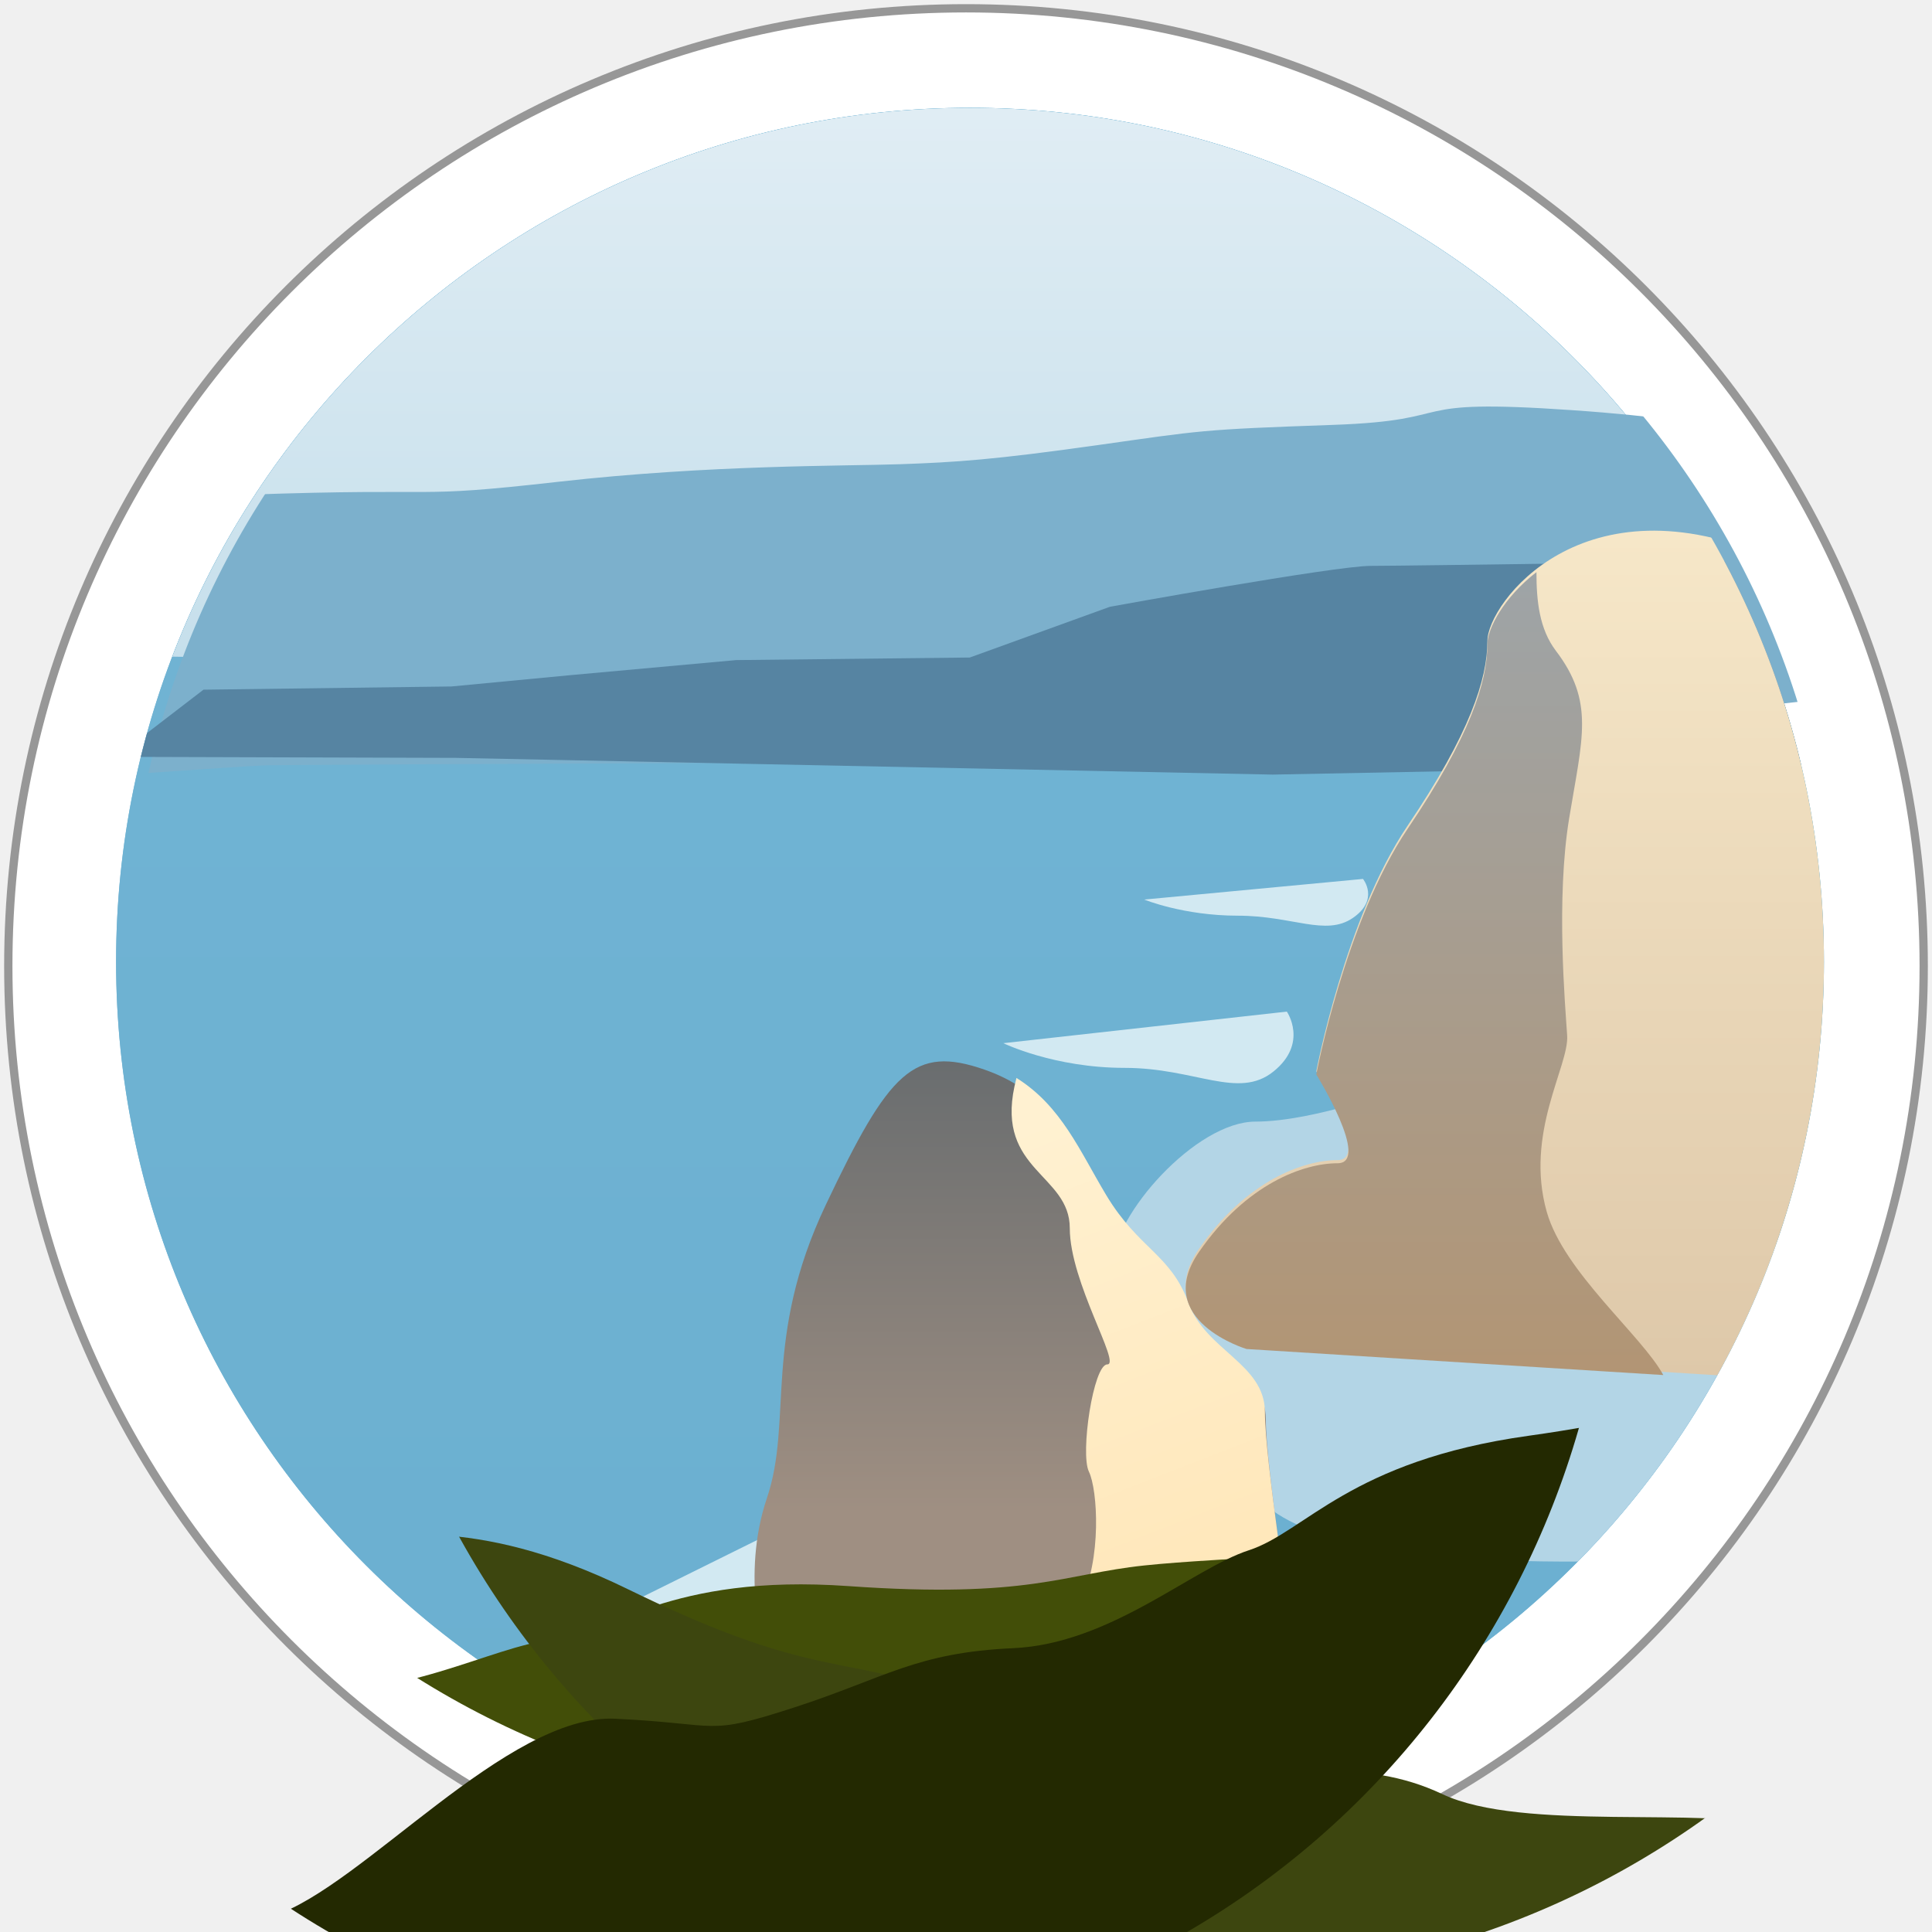
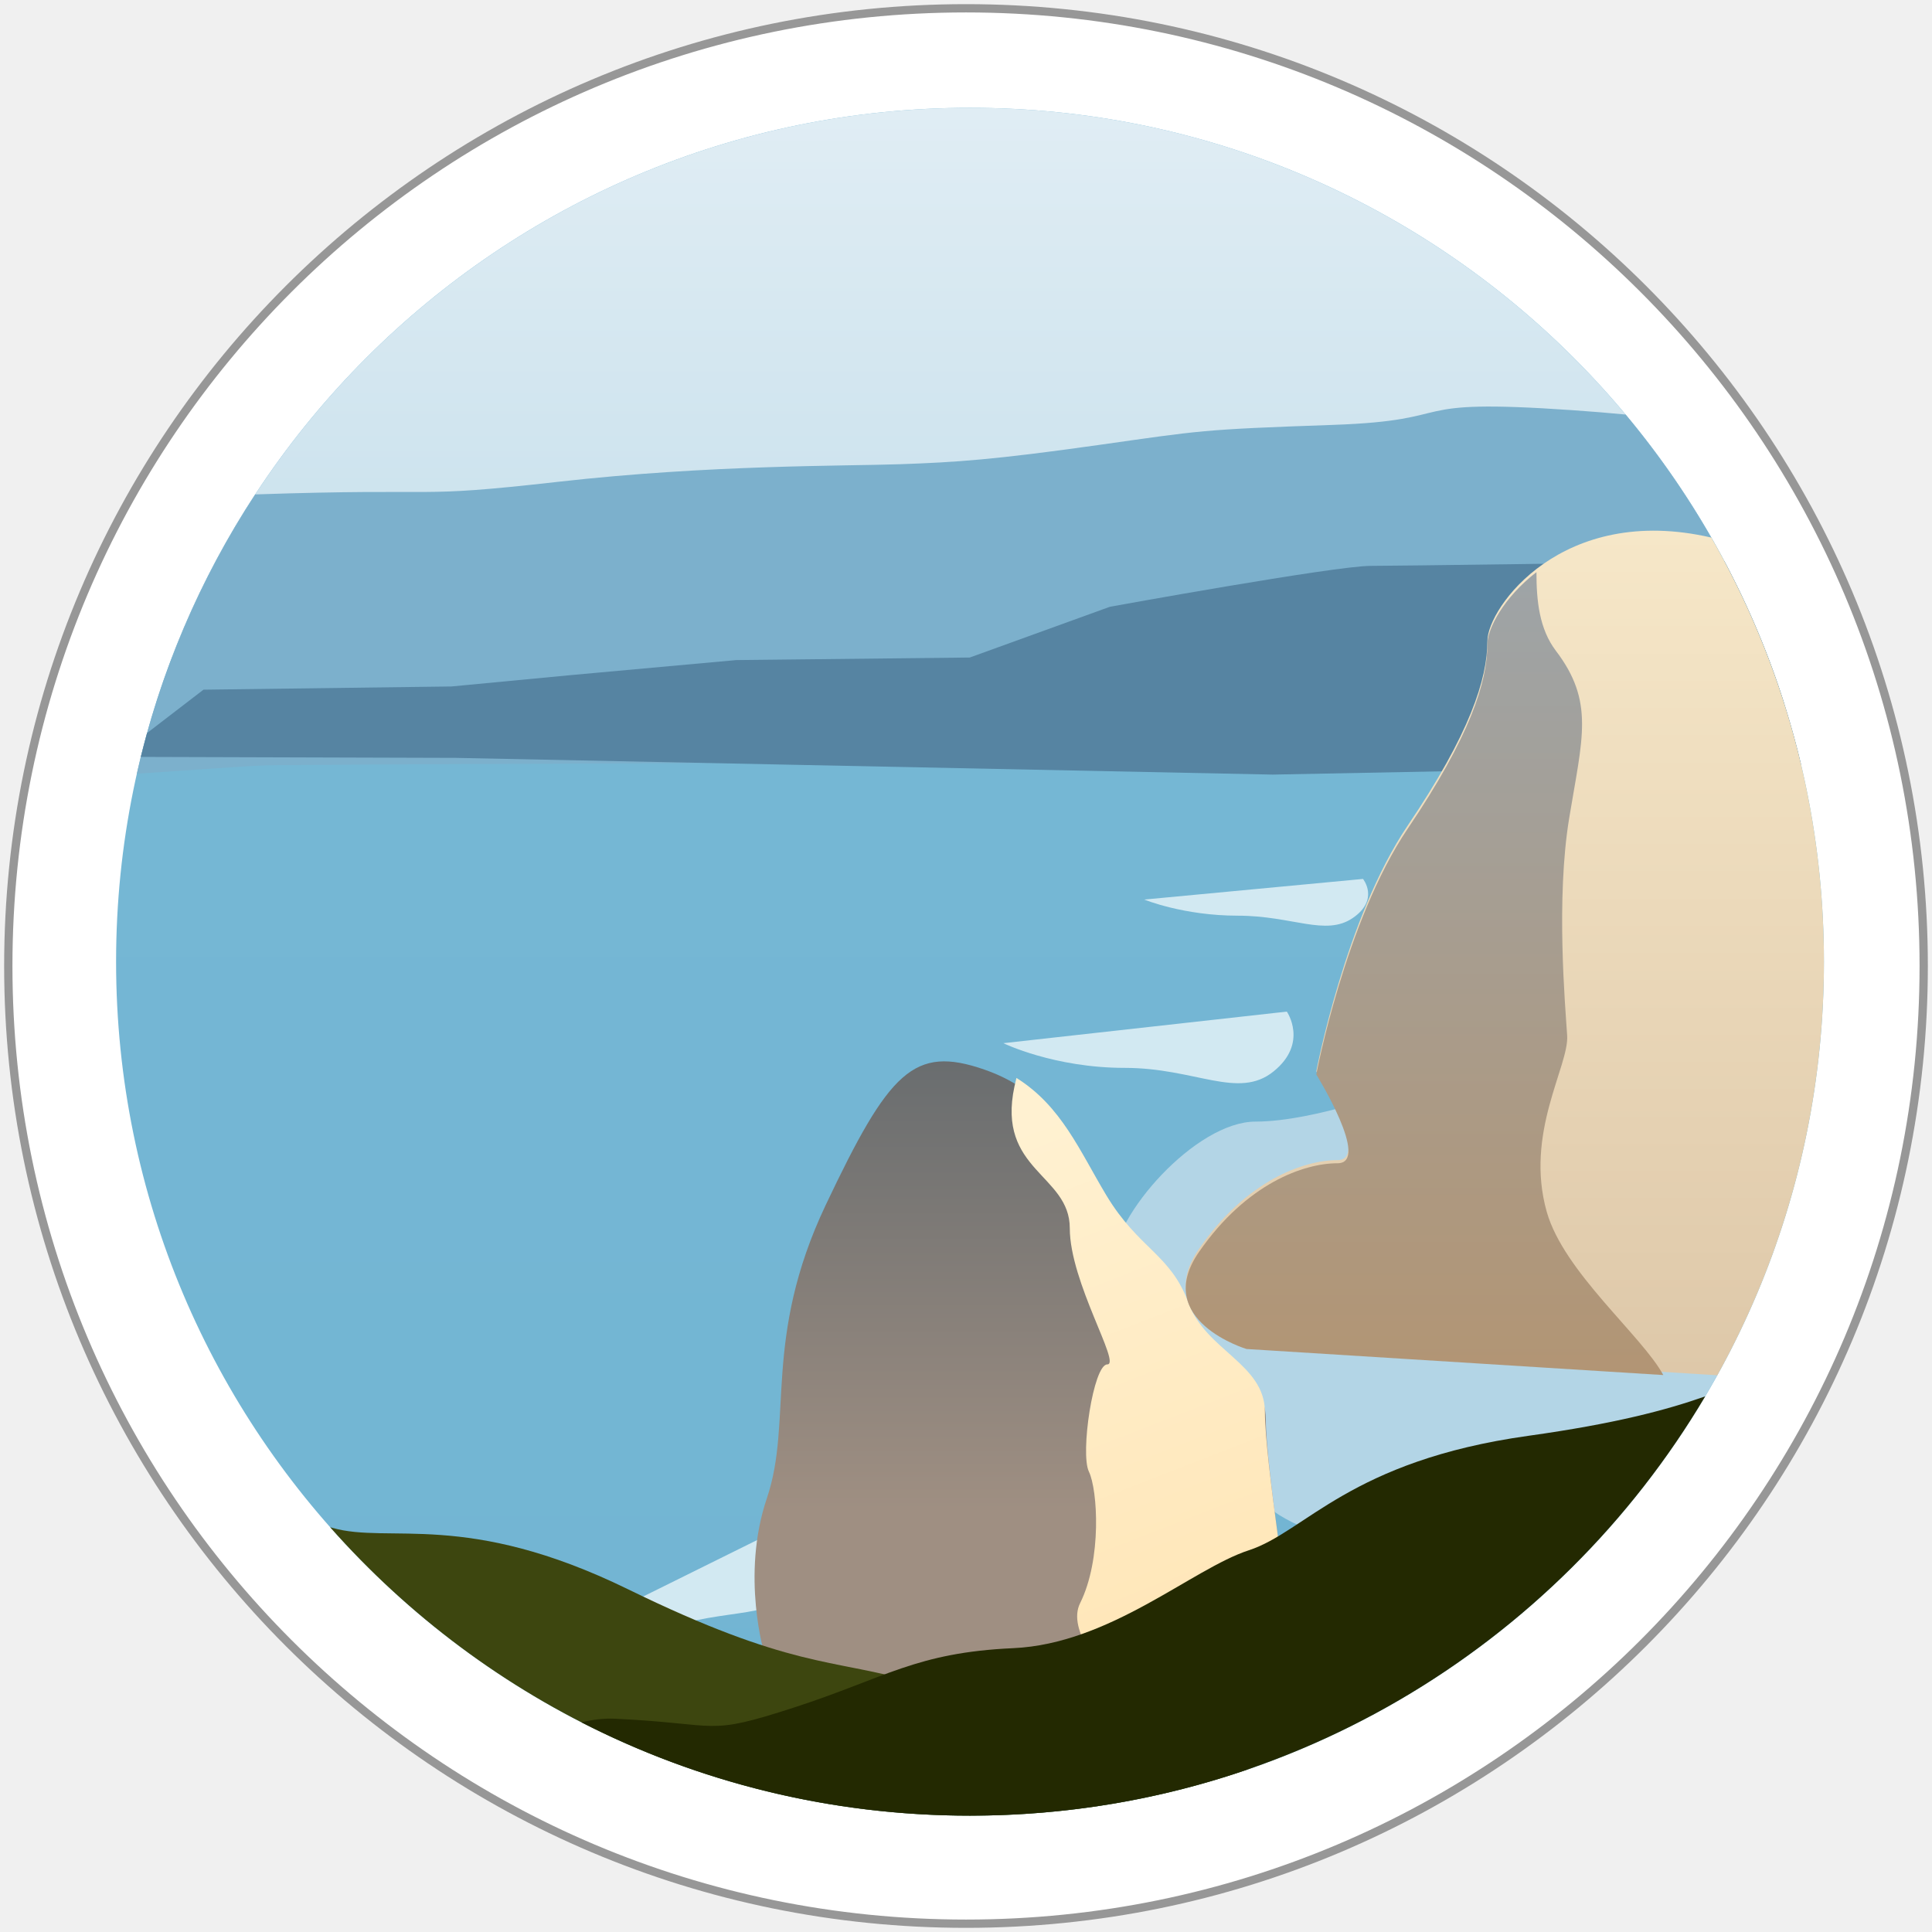
- <svg xmlns="http://www.w3.org/2000/svg" xmlns:xlink="http://www.w3.org/1999/xlink" width="233px" height="233px" viewBox="0 0 233 233" version="1.1">
+ <svg xmlns="http://www.w3.org/2000/svg" width="233px" height="233px" viewBox="0 0 233 233" version="1.1">
  <defs>
    <linearGradient x1="0%" y1="0%" x2="0%" y2="497.165%" id="linearGradient-1">
      <stop stop-color="#77B8D5" offset="0%" />
      <stop stop-color="#5EA9CA" offset="100%" />
    </linearGradient>
    <linearGradient x1="0%" y1="0%" x2="0%" y2="497.165%" id="linearGradient-2">
-       <stop stop-color="#72B5D5" offset="0%" />
-       <stop stop-color="#4F99BC" offset="100%" />
-     </linearGradient>
-     <path d="M102.984,205.968 C159.86,205.968 205.968,159.86 205.968,102.984 C205.968,46.108 159.86,0 102.984,0 C46.107,0 0,46.108 0,102.984 C0,159.86 46.107,205.968 102.984,205.968 Z" id="path-3" />
-     <linearGradient x1="0%" y1="0%" x2="0%" y2="497.165%" id="linearGradient-5">
      <stop stop-color="#E0EDF4" offset="0%" />
      <stop stop-color="#5EA9CA" offset="100%" />
    </linearGradient>
-     <linearGradient x1="28.6%" y1="-18.671%" x2="28.6%" y2="68.831%" id="linearGradient-6">
+     <linearGradient x1="28.6%" y1="-18.671%" x2="28.6%" y2="68.831%" id="linearGradient-3">
      <stop stop-color="#5B646A" offset="0%" />
      <stop stop-color="#9F8F82" offset="100%" />
    </linearGradient>
-     <linearGradient x1="50%" y1="0%" x2="67.422%" y2="100%" id="linearGradient-7">
+     <linearGradient x1="50%" y1="0%" x2="67.422%" y2="100%" id="linearGradient-4">
      <stop stop-color="#FFF1D1" offset="0%" />
      <stop stop-color="#FFE5B5" offset="100%" />
    </linearGradient>
-     <linearGradient x1="50%" y1="0%" x2="50%" y2="100%" id="linearGradient-8">
+     <linearGradient x1="50%" y1="0%" x2="50%" y2="100%" id="linearGradient-5">
      <stop stop-color="#F6E7C8" offset="0%" />
      <stop stop-color="#DEC8A9" offset="100%" />
    </linearGradient>
-     <linearGradient x1="50%" y1="0%" x2="50%" y2="100%" id="linearGradient-9">
+     <linearGradient x1="50%" y1="0%" x2="50%" y2="100%" id="linearGradient-6">
      <stop stop-color="#9EA4A7" offset="0%" />
      <stop stop-color="#B29574" offset="100%" />
    </linearGradient>
  </defs>
-   <g id="Page-1" stroke="none" stroke-width="1" fill="none" fill-rule="evenodd">
-     <g id="GOW" transform="translate(1, 1)">
-       <g id="maket">
-         <path d="M115.5,231 C179.289,231 231,179.289 231,115.5 C231,51.711 179.289,0 115.5,0 C51.711,0 0,51.711 0,115.5 C0,179.289 51.711,231 115.5,231 L115.5,231 Z" id="Stroke-1" stroke="#979797" fill="#FFFFFF" />
-         <path d="M115.984,217.968 C172.86,217.968 218.968,171.86 218.968,114.984 C218.968,58.108 172.86,12 115.984,12 C59.107,12 13,58.108 13,114.984 C13,171.86 59.107,217.968 115.984,217.968 Z" id="Fill-8" fill="url(#linearGradient-1)" />
-       </g>
-       <g id="Group" transform="translate(13, 12)">
-         <mask id="mask-4" fill="white">
-           <use xlink:href="#path-3" />
-         </mask>
-         <use id="Mask" fill="url(#linearGradient-2)" xlink:href="#path-3" />
-         <path d="M195.686,58.076 C179.003,23.699 143.761,0 102.984,0 C59.069,0 21.575,27.487 6.766,66.194 L43.602,66.727 L153.242,64.539 L195.686,58.076 Z" id="Combined-Shape" fill="url(#linearGradient-5)" mask="url(#mask-4)" />
-         <path d="M-46.354,75.496 C-46.354,75.496 -43.534,69.703 -36.668,68.529 C-29.802,67.354 -26.984,66.387 -29.261,64.846 C-31.538,63.305 -32.872,62.433 -31.066,60.181 C-29.261,57.929 -27.372,57.252 -22.657,56.118 C-17.943,54.985 -21.371,53.381 -15.514,52.668 C-9.658,51.954 -9.545,52.115 -9.545,50.501 C-9.545,48.886 -5.847,46.982 -5.847,46.117 C-5.847,45.252 -8.348,44.127 16.398,44.127 C41.145,44.127 35.495,45.31 53.846,43.882 C72.196,42.454 88.431,43.201 95.131,43.201 C101.831,43.201 106.408,43.063 119.029,41.73 C131.649,40.397 131.409,40.284 147.455,40.284 C163.5,40.284 155.148,37.302 176.36,39.516 C197.572,41.73 199.341,44.328 210.533,45.222 C221.726,46.117 223.608,73.949 223.608,73.949 C223.608,73.949 142.077,80.412 138.107,80.412 C134.138,80.412 21.015,76.825 17.295,76.825 C13.575,76.825 -6.909,77.683 -13.044,77.683 C-19.18,77.683 -27.982,76.866 -27.982,76.866 L-46.354,75.496 Z" id="Path-8" fill="#7CB0CC" mask="url(#mask-4)" transform="translate(88.62676, 59.5548) rotate(-2) translate(-88.62676, -59.5548) " />
-         <path d="M0,78.275 L41.057,78.401 L139.488,80.416 L203.949,79.167 L257.966,77.422 L270.321,53 L202.598,54.551 C202.598,54.551 155.631,55.246 151.301,55.246 C146.97,55.246 119.855,60.177 119.855,60.177 L102.957,66.297 L74.783,66.607 L54.682,68.434 L40.441,69.789 L10.54,70.175 L0,78.275 Z" id="cape" fill="#5684A2" mask="url(#mask-4)" />
-         <path d="M107,112.808 C107,112.808 113.108,115.786 121.638,115.786 C130.168,115.786 135.336,119.641 139.581,116.224 C143.825,112.808 141.193,109 141.193,109 L107,112.808 Z" id="wave" fill="#D2E9F2" mask="url(#mask-4)" />
-         <path d="M50,179.808 C50,179.808 56.108,182.786 64.638,182.786 C73.168,182.786 78.336,186.641 82.581,183.224 C86.825,179.808 84.193,176 84.193,176 L50,179.808 Z" id="wave" fill="#D2E9F2" mask="url(#mask-4)" transform="translate(67.5, 180.3185) rotate(-20) translate(-67.5, -180.3185) " />
-         <path d="M124,95.487 C124,95.487 128.712,97.432 135.292,97.432 C141.873,97.432 145.859,99.949 149.134,97.718 C152.408,95.487 150.378,93 150.378,93 L124,95.487 Z" id="wave" fill="#D2E9F2" mask="url(#mask-4)" />
-         <path d="M155.434,118.133 C155.434,118.133 144.613,122.266 137.41,122.266 C130.207,122.266 120.234,133.609 120.234,139.305 C120.234,145 132.031,157.156 132.031,157.156 C132.031,157.156 126.844,158.801 138.875,168.711 C150.906,178.621 195.672,174.461 195.672,174.461 L229.566,149.551 L155.434,118.133 Z" id="Path-9" fill="#B3D5E6" mask="url(#mask-4)" />
-         <g id="clif" mask="url(#mask-4)">
-           <g transform="translate(77, 115)">
-             <path d="M1.22,71.574 C1.22,71.574 -1.694,62.062 1.486,52.685 C4.665,43.308 0.929,33.462 8.587,17.312 C16.245,1.161 19.212,-1.958 27.716,0.992 C36.22,3.941 38.628,10.519 42.523,17.007 C46.417,23.495 50.29,24.134 52.417,29.96 C54.544,35.787 61.659,37.339 61.659,43.177 C61.659,49.015 64.794,68.406 64.794,69.99 C64.794,71.574 42.989,78.726 42.989,78.726 L1.22,71.574 Z" id="Path-2" fill="url(#linearGradient-6)" />
-             <path d="M31.583,2 C37.007,5.388 39.206,10.792 42.413,16.134 C46.308,22.623 50.181,23.261 52.308,29.088 C54.435,34.914 61.55,36.466 61.55,42.304 C61.55,48.142 64.685,67.533 64.685,69.117 C64.685,70.371 51.015,75.116 45.322,77.038 C41.816,73.601 37.65,68.575 39.263,65.338 C41.911,60.019 41.376,51.652 40.319,49.474 C39.263,47.297 40.857,36.547 42.544,36.547 C44.23,36.547 38.017,26.633 38.017,20.129 C38.017,13.625 29.173,13.172 31.343,3.031 C31.42,2.669 31.5,2.326 31.583,2 Z" id="Combined-Shape" fill="url(#linearGradient-7)" />
-           </g>
-         </g>
-         <path d="M-154.028,199.706 C-140.788,194.808 -112.966,190.464 -98.966,187.888 C-84.966,185.311 -80.511,186.759 -69.382,186.759 C-58.253,186.759 -35.095,172.296 -22.923,176.899 C-10.751,181.503 -13.372,182.276 -1.892,182.276 C9.589,182.276 14.034,180.517 25.35,183.638 C36.667,186.759 48.85,181.19 56.026,181.19 C63.202,181.19 70.94,174.686 92.366,178.481 C113.792,182.276 118.366,179.733 128.093,179.733 C137.819,179.733 152.876,181.27 164.087,179.876 C175.298,178.481 182.966,173.415 193.556,175.157 C204.145,176.899 224.52,167.761 233.743,167.761 C242.966,167.761 253.036,160.495 260.079,160.495 C267.122,160.495 279.892,155.731 287.606,155.731 C295.321,155.731 297.202,155.145 308.161,151.034 C319.12,146.923 330.997,145.725 330.997,148.38 C330.997,151.034 329.378,286.643 329.378,286.643 L-88.36,286.309 L-145.817,284.739 C-145.817,284.739 -167.269,204.604 -154.028,199.706 Z" id="Path-7" fill="#424E08" mask="url(#mask-4)" transform="translate(88.48427, 216.8052) rotate(-6) translate(-88.48427, -216.8052) " />
-         <path d="M-195.058,197.34 C-181.817,192.441 -153.995,188.097 -139.995,185.521 C-125.995,182.945 -121.54,184.392 -110.411,184.392 C-99.282,184.392 -76.124,169.929 -63.952,174.533 C-51.78,179.136 -54.401,179.91 -42.921,179.91 C-31.441,179.91 -26.995,178.15 -15.679,181.271 C-4.362,184.392 7.821,178.824 14.997,178.824 C22.173,178.824 29.911,172.32 51.337,176.115 C72.763,179.91 77.337,177.367 87.063,177.367 C96.79,177.367 111.847,178.904 123.058,177.51 C134.268,176.115 141.936,171.049 152.526,172.791 C163.116,174.533 183.491,165.394 192.714,165.394 C201.936,165.394 212.007,158.129 219.05,158.129 C226.093,158.129 238.862,153.365 246.577,153.365 C254.292,153.365 256.173,152.779 267.132,148.668 C278.091,144.556 289.968,143.359 289.968,146.013 C289.968,148.668 288.349,284.277 288.349,284.277 L-129.39,283.943 L-186.847,282.373 C-186.847,282.373 -208.298,202.238 -195.058,197.34 Z" id="Path-7" fill="#3D460F" mask="url(#mask-4)" transform="translate(47.45496, 214.4388) rotate(16) translate(-47.45496, -214.4388) " />
-         <path d="M-64.028,180.706 C-50.788,175.808 -22.966,171.464 -8.966,168.888 C5.034,166.311 9.489,167.759 20.618,167.759 C31.747,167.759 54.905,153.296 67.077,157.899 C79.249,162.503 76.628,163.276 88.108,163.276 C99.589,163.276 104.034,161.517 115.35,164.638 C126.667,167.759 138.85,162.19 146.026,162.19 C153.202,162.19 160.94,155.686 182.366,159.481 C203.792,163.276 208.366,160.733 218.093,160.733 C227.819,160.733 242.876,162.27 254.087,160.876 C265.298,159.481 272.966,154.415 283.556,156.157 C294.145,157.899 314.52,148.761 323.743,148.761 C332.966,148.761 343.036,141.495 350.079,141.495 C357.122,141.495 369.892,136.731 377.606,136.731 C385.321,136.731 387.202,136.145 398.161,132.034 C409.12,127.923 420.997,126.725 420.997,129.38 C420.997,132.034 419.378,267.643 419.378,267.643 L1.64,267.309 L-55.817,265.739 C-55.817,265.739 -77.269,185.604 -64.028,180.706 Z" id="Path-7" fill="#232901" mask="url(#mask-4)" transform="translate(178.4843, 197.8052) rotate(-18) translate(-178.4843, -197.8052) " />
-         <g id="clif2" mask="url(#mask-4)">
-           <g transform="translate(129, 51)">
-             <path d="M7.327,98.31 C7.327,98.31 -4.122,94.867 1.603,86.603 C7.327,78.34 14.251,75.91 18.308,75.91 C22.365,75.91 15.745,65.201 15.745,65.201 C15.745,65.201 19.257,46.679 26.769,35.564 C34.281,24.449 36.38,17.875 36.38,13.314 C36.38,8.754 47.894,-6.698 70.718,3.308 C93.542,13.314 101.872,13.613 106.087,17.828 C110.302,22.043 115.261,26.572 115.261,32.213 C115.261,37.853 112.921,45.051 117.203,47.103 C121.484,49.155 133.585,59.467 131.05,62.334 C128.515,65.201 119.017,69.922 122.234,72.916 C125.451,75.91 131.82,86.092 131.82,86.092 L76.66,102.644 L7.327,98.31 Z" id="Path-4" fill="url(#linearGradient-8)" />
-             <path d="M42.297,5 C38.357,8.044 36.38,11.804 36.38,13.693 C36.38,18.254 34.281,24.828 26.769,35.943 C19.257,47.059 15.745,65.58 15.745,65.58 C15.745,65.58 22.365,76.289 18.308,76.289 C14.251,76.289 7.327,78.719 1.603,86.982 C-4.122,95.246 7.327,98.689 7.327,98.689 L57.596,101.832 C55.022,97.085 45.599,89.409 43.542,82.158 C40.843,72.643 46.242,64.566 46.001,60.887 C45.761,57.207 44.638,44.432 46.242,34.686 C47.845,24.939 49.316,20.643 44.638,14.482 C42.643,11.855 42.292,8.454 42.297,5 Z" id="Combined-Shape" fill="url(#linearGradient-9)" />
-           </g>
-         </g>
-       </g>
+   <g id="Page-5" stroke="none" stroke-width="1" fill="none" fill-rule="evenodd">
+     <g id="Group" transform="translate(1, 1)">
+       <path d="M115.5,231 C179.289,231 231,179.289 231,115.5 C231,51.711 179.289,0 115.5,0 C51.711,0 0,51.711 0,115.5 C0,179.289 51.711,231 115.5,231 L115.5,231 Z" id="Stroke-1" stroke="#979797" fill="#FFFFFF" />
+       <path d="M115.984,217.968 C172.86,217.968 218.968,171.86 218.968,114.984 C218.968,58.108 172.86,12 115.984,12 C59.107,12 13,58.108 13,114.984 C13,171.86 59.107,217.968 115.984,217.968 Z" id="Fill-8" fill="url(#linearGradient-1)" />
+       <path d="M208.686,70.076 C192.003,35.699 156.761,12 115.984,12 C72.069,12 34.575,39.487 19.766,78.194 L56.602,78.727 L166.242,76.539 L208.686,70.076 Z" id="Combined-Shape" fill="url(#linearGradient-2)" />
+       <path d="M29.775,58.627 C53.505,57.826 48.249,59.149 66.32,57.105 C84.609,55.037 100.86,55.218 107.557,54.984 C114.253,54.75 118.821,54.452 131.388,52.68 C143.955,50.907 143.71,50.803 159.746,50.243 C175.782,49.683 167.331,46.994 188.607,48.466 C190.984,48.631 193.119,48.809 195.052,48.995 C203.525,59.138 210.084,70.936 214.172,83.833 C189.818,86.597 154.391,90.582 151.805,90.672 C147.838,90.811 34.659,91.174 30.941,91.304 C28.965,91.373 22.267,91.849 15.504,92.313 C18.241,80.126 23.14,68.756 29.775,58.627 Z" id="Combined-Shape" fill="#7CB0CC" />
+       <path d="M15.981,90.284 L54.057,90.401 L152.488,92.416 L216.203,91.181 C214.159,82.542 211.026,74.323 206.958,66.677 C193.18,66.878 167.452,67.246 164.301,67.246 C159.97,67.246 132.855,72.177 132.855,72.177 L115.957,78.297 L87.783,78.607 L67.682,80.434 L53.441,81.789 L23.54,82.175 L16.734,87.405 C16.47,88.359 16.219,89.319 15.981,90.284 Z" id="Combined-Shape" fill="#5684A2" />
+       <path d="M120,124.808 C120,124.808 126.108,127.786 134.638,127.786 C143.168,127.786 148.336,131.641 152.581,128.224 C156.825,124.808 154.193,121 154.193,121 L120,124.808 Z" id="wave" fill="#D2E9F2" />
+       <path d="M63,191.808 C63,191.808 69.108,194.786 77.638,194.786 C86.168,194.786 91.336,198.641 95.581,195.224 C99.825,191.808 97.193,188 97.193,188 L63,191.808 Z" id="wave" fill="#D2E9F2" transform="translate(80.5, 192.3185) rotate(-20) translate(-80.5, -192.3185) " />
+       <path d="M137,107.487 C137,107.487 141.712,109.432 148.292,109.432 C154.873,109.432 158.859,111.949 162.134,109.718 C165.408,107.487 163.378,105 163.378,105 L137,107.487 Z" id="wave" fill="#D2E9F2" />
+       <path d="M189.281,187.324 C175.622,187.398 158.614,186.262 151.875,180.711 C139.844,170.801 145.031,169.156 145.031,169.156 C145.031,169.156 133.234,157 133.234,151.305 C133.234,145.609 143.207,134.266 150.41,134.266 C157.613,134.266 168.434,130.133 168.434,130.133 L213.183,149.098 C208.094,163.597 199.853,176.614 189.281,187.324 Z" id="Combined-Shape" fill="#B3D5E6" />
+       <path d="M91.22,198.574 C91.22,198.574 88.306,189.062 91.486,179.685 C94.665,170.308 90.929,160.462 98.587,144.312 C106.245,128.161 109.212,125.042 117.716,127.992 C126.22,130.941 128.628,137.519 132.523,144.007 C136.417,150.495 140.29,151.134 142.417,156.96 C144.544,162.787 151.659,164.339 151.659,170.177 C151.659,176.015 154.794,195.406 154.794,196.99 C154.794,198.574 132.989,205.726 132.989,205.726 L91.22,198.574 Z" id="Path-2" fill="url(#linearGradient-3)" />
+       <path d="M121.583,129 C127.007,132.388 129.206,137.792 132.413,143.134 C136.308,149.623 140.181,150.261 142.308,156.088 C144.435,161.914 151.55,163.466 151.55,169.304 C151.55,175.142 154.685,194.533 154.685,196.117 C154.685,197.371 141.015,202.116 135.322,204.038 C131.816,200.601 127.65,195.575 129.263,192.338 C131.911,187.019 131.376,178.652 130.319,176.474 C129.263,174.297 130.857,163.547 132.544,163.547 C134.23,163.547 128.017,153.633 128.017,147.129 C128.017,140.625 119.173,140.172 121.343,130.031 C121.42,129.669 121.5,129.326 121.583,129 Z" id="Combined-Shape" fill="url(#linearGradient-4)" />
+       <path d="M162.985,206.641 C148.894,213.881 132.916,217.968 115.984,217.968 C104.929,217.968 94.281,216.226 84.299,213.002 C94.281,216.226 104.929,217.968 115.984,217.968 C132.916,217.968 148.894,213.881 162.985,206.641 Z" id="Combined-Shape" fill="#424E08" />
+       <path d="M38.821,183.188 C38.905,183.21 38.989,183.233 39.071,183.257 C45.969,185.235 55.2,181.116 74.75,190.67 C94.3,200.223 99.398,199.04 108.747,201.721 C118.097,204.402 132.147,210.029 143.308,211.779 C145.469,212.118 147.541,212.288 149.547,212.375 C139.027,215.999 127.735,217.968 115.984,217.968 C85.266,217.968 57.689,204.519 38.821,183.188 Z" id="Combined-Shape" fill="#3D460F" />
+       <path d="M69.123,206.713 C70.52,206.375 71.882,206.217 73.198,206.279 C86.197,206.896 83.943,208.442 94.862,204.894 C105.78,201.346 109.464,198.299 121.191,197.77 C132.918,197.242 142.785,188.181 149.609,185.964 C156.434,183.746 161.784,175.169 183.333,172.158 C193.749,170.702 199.963,169.055 204.648,167.402 C186.714,197.672 153.719,217.968 115.984,217.968 C99.108,217.968 83.18,213.908 69.123,206.713 Z" id="Combined-Shape" fill="#232901" />
+       <path d="M205.386,63.833 C187.429,59.668 178.38,72.271 178.38,76.314 C178.38,80.875 176.281,87.449 168.769,98.564 C161.257,109.679 157.745,128.201 157.745,128.201 C157.745,128.201 164.365,138.91 160.308,138.91 C156.251,138.91 149.327,141.34 143.603,149.603 C137.878,157.867 149.327,161.31 149.327,161.31 L206.106,164.86 C214.301,150.083 218.968,133.078 218.968,114.984 C218.968,96.367 214.027,78.903 205.386,63.833 Z" id="Combined-Shape" fill="url(#linearGradient-5)" />
+       <path d="M184.297,68 C180.357,71.044 178.38,74.804 178.38,76.693 C178.38,81.254 176.281,87.828 168.769,98.943 C161.257,110.059 157.745,128.58 157.745,128.58 C157.745,128.58 164.365,139.289 160.308,139.289 C156.251,139.289 149.327,141.719 143.603,149.982 C137.878,158.246 149.327,161.689 149.327,161.689 L199.596,164.832 C197.022,160.085 187.599,152.409 185.542,145.158 C182.843,135.643 188.242,127.566 188.001,123.887 C187.761,120.207 186.638,107.432 188.242,97.686 C189.845,87.939 191.316,83.643 186.638,77.482 C184.643,74.855 184.292,71.454 184.297,68 Z" id="Combined-Shape" fill="url(#linearGradient-6)" />
    </g>
  </g>
</svg>
